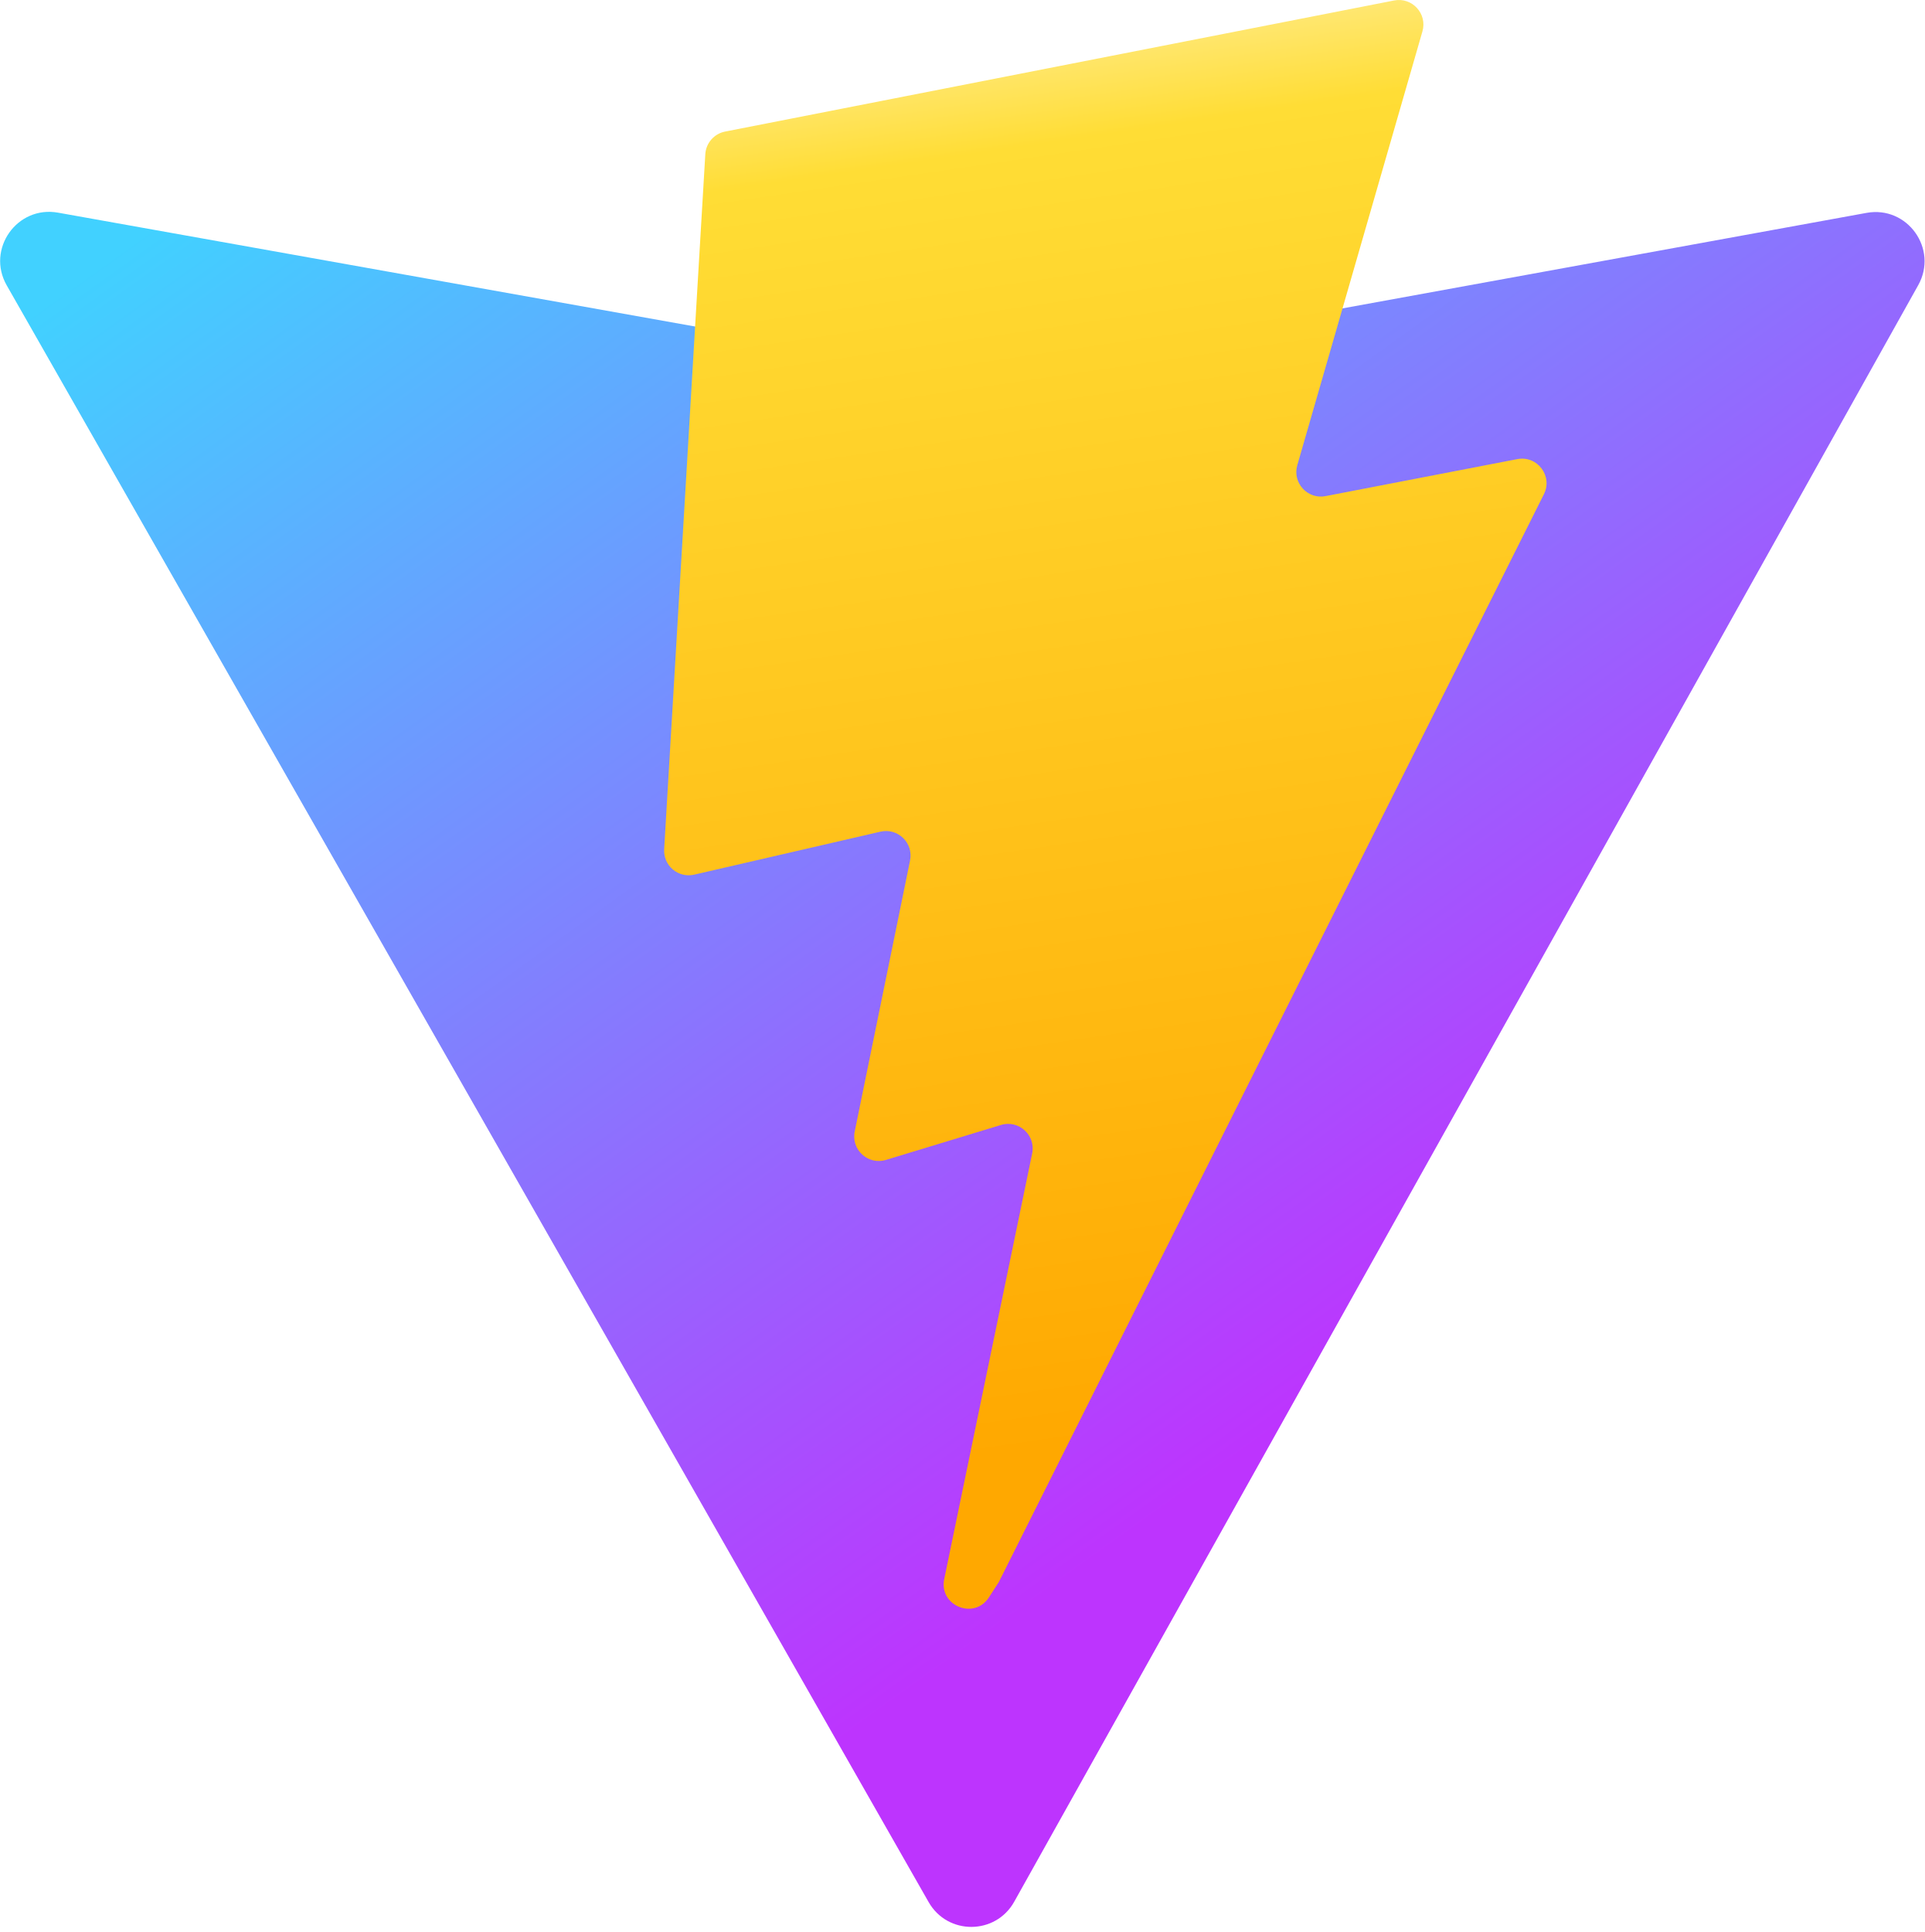
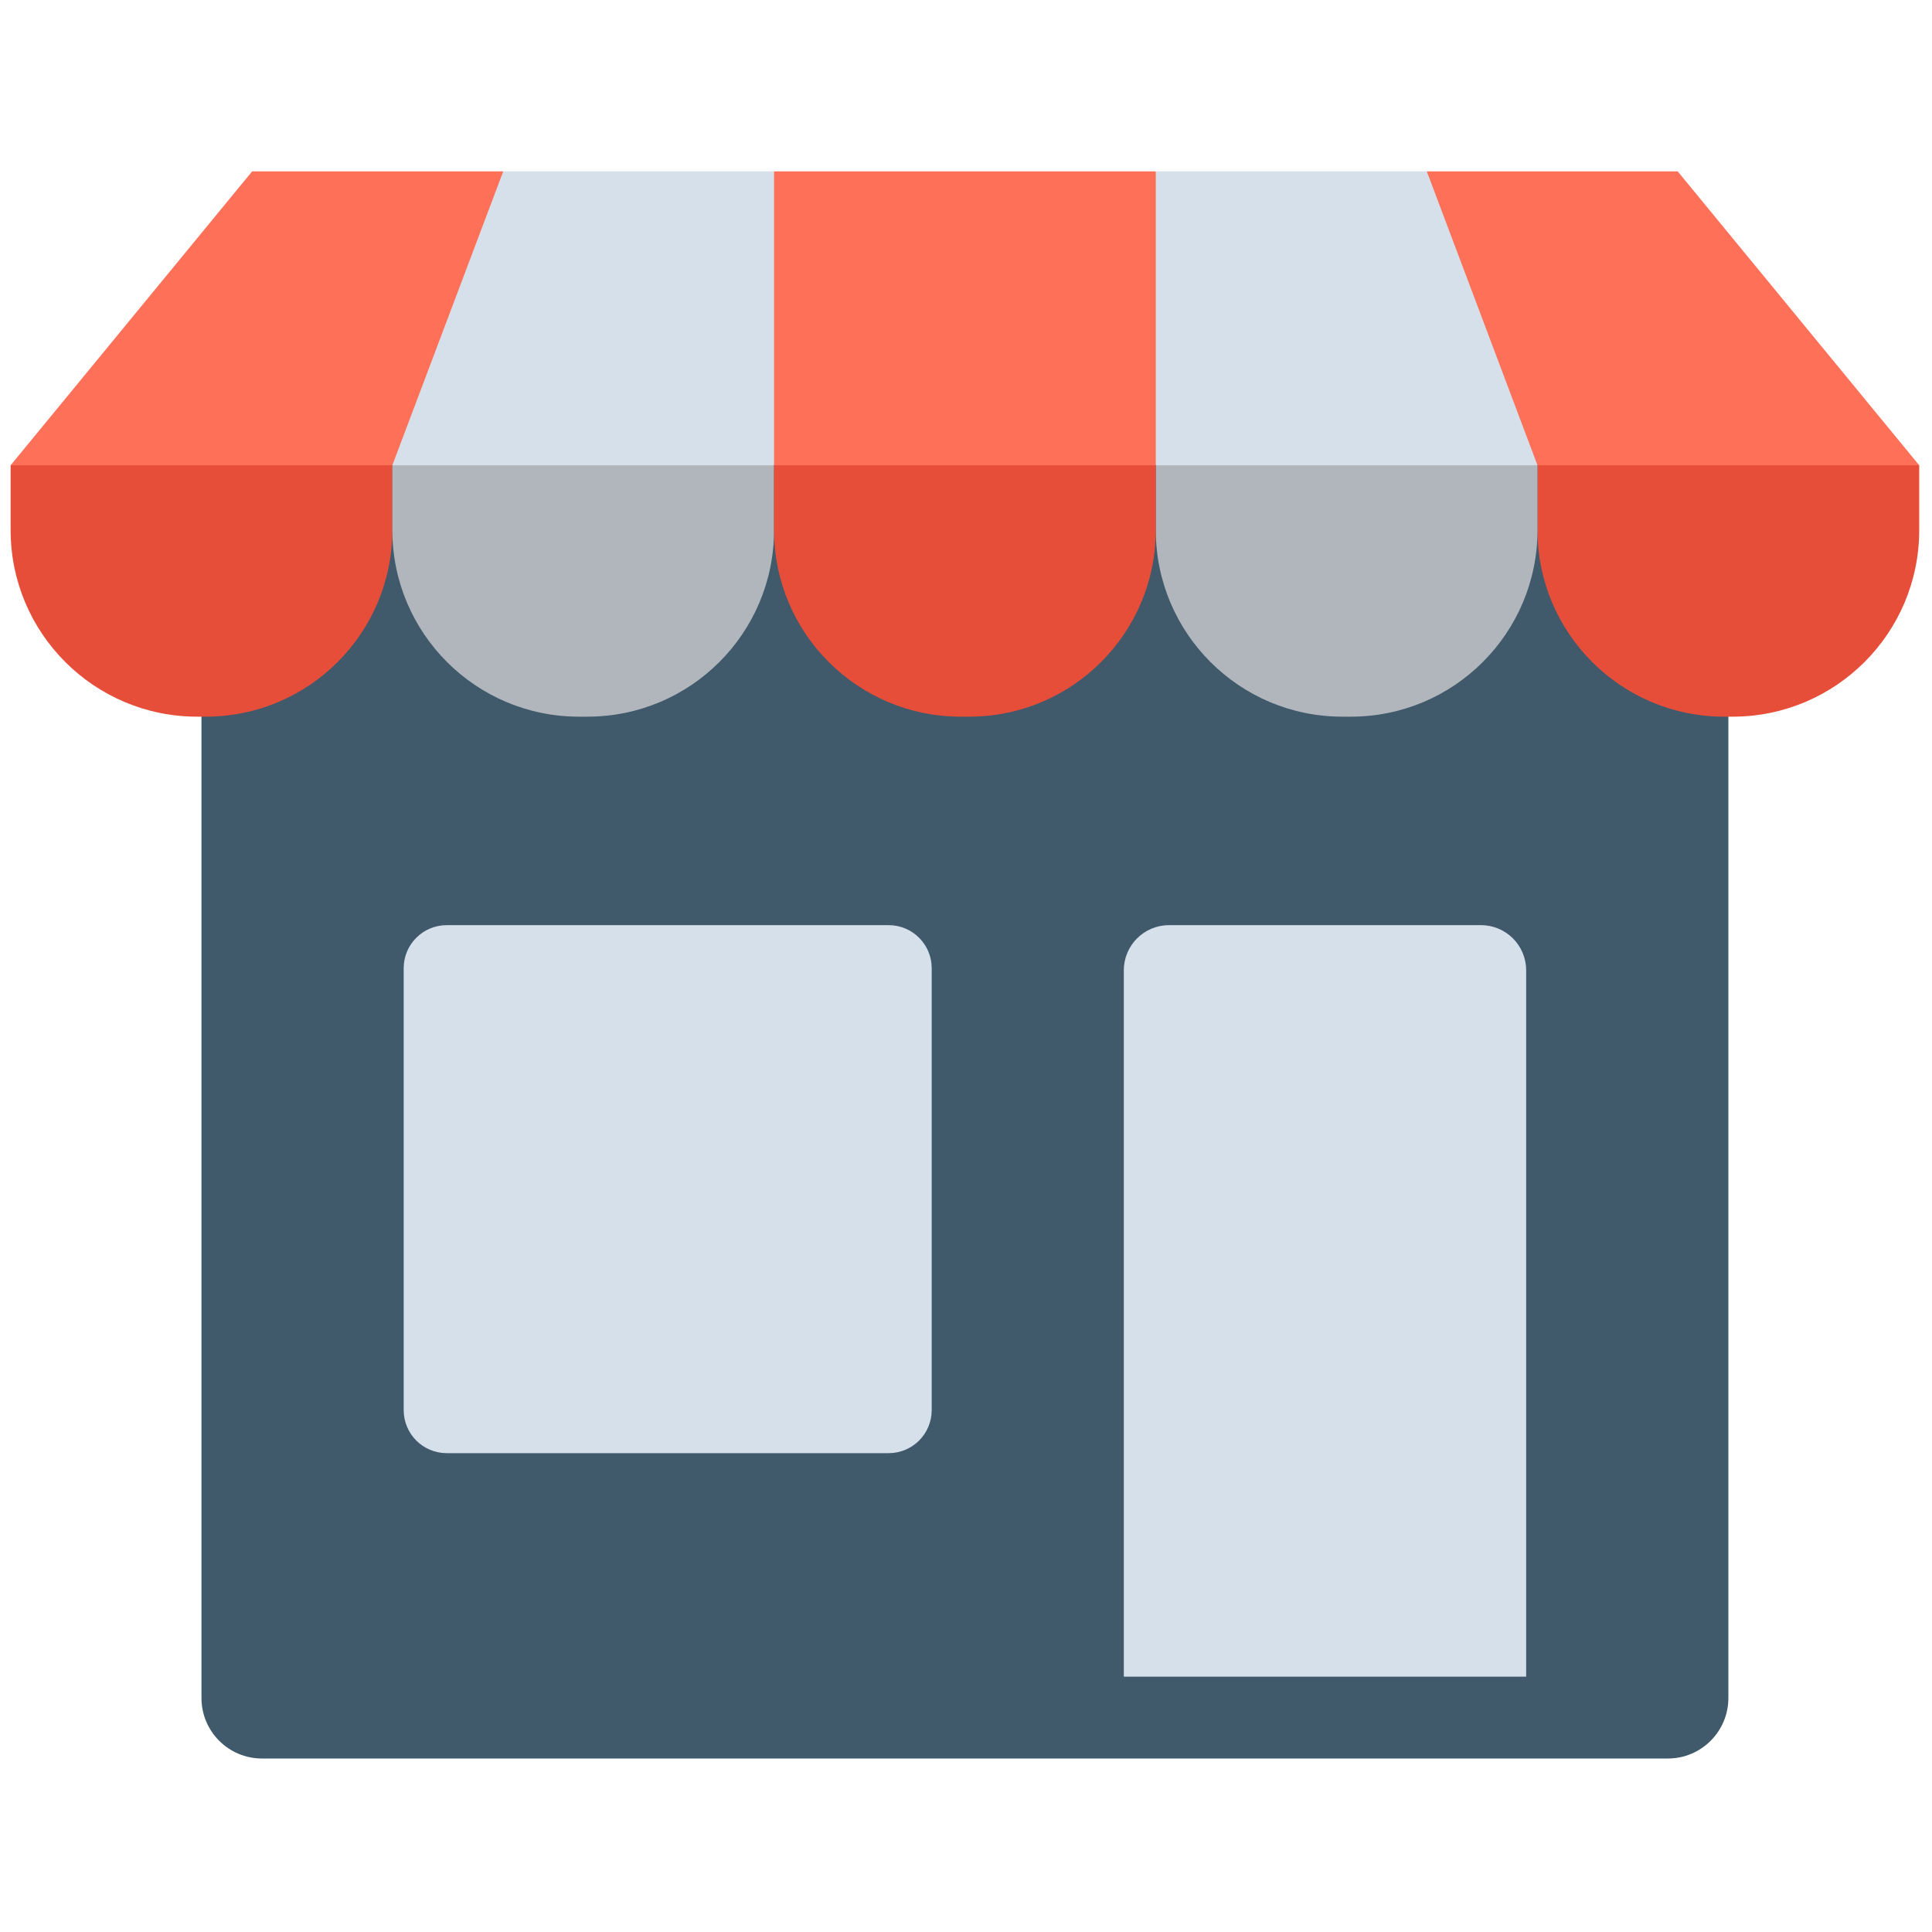
- <svg xmlns="http://www.w3.org/2000/svg" aria-hidden="true" role="img" class="iconify iconify--logos" width="31.88" height="32" preserveAspectRatio="xMidYMid meet" viewBox="0 0 256 257">
-   <defs>
-     <linearGradient id="IconifyId1813088fe1fbc01fb466" x1="-.828%" x2="57.636%" y1="7.652%" y2="78.411%">
-       <stop offset="0%" stop-color="#41D1FF" />
-       <stop offset="100%" stop-color="#BD34FE" />
-     </linearGradient>
-     <linearGradient id="IconifyId1813088fe1fbc01fb467" x1="43.376%" x2="50.316%" y1="2.242%" y2="89.03%">
-       <stop offset="0%" stop-color="#FFEA83" />
-       <stop offset="8.333%" stop-color="#FFDD35" />
-       <stop offset="100%" stop-color="#FFA800" />
-     </linearGradient>
-   </defs>
-   <path fill="url(#IconifyId1813088fe1fbc01fb466)" d="M255.153 37.938L134.897 252.976c-2.483 4.44-8.862 4.466-11.382.048L.875 37.958c-2.746-4.814 1.371-10.646 6.827-9.67l120.385 21.517a6.537 6.537 0 0 0 2.322-.004l117.867-21.483c5.438-.991 9.574 4.796 6.877 9.62Z" />
-   <path fill="url(#IconifyId1813088fe1fbc01fb467)" d="M185.432.063L96.44 17.501a3.268 3.268 0 0 0-2.634 3.014l-5.474 92.456a3.268 3.268 0 0 0 3.997 3.378l24.777-5.718c2.318-.535 4.413 1.507 3.936 3.838l-7.361 36.047c-.495 2.426 1.782 4.5 4.151 3.78l15.304-4.649c2.372-.72 4.652 1.36 4.15 3.788l-11.698 56.621c-.732 3.542 3.979 5.473 5.943 2.437l1.313-2.028l72.516-144.72c1.215-2.423-.88-5.186-3.54-4.672l-25.505 4.922c-2.396.462-4.435-1.77-3.759-4.114l16.646-57.705c.677-2.35-1.37-4.583-3.769-4.113Z" />
+ <svg xmlns="http://www.w3.org/2000/svg" version="1.1" width="256" height="256" viewBox="0 0 256 256" xml:space="preserve">
+   <g style="stroke: none; stroke-width: 0; stroke-dasharray: none; stroke-linecap: butt; stroke-linejoin: miter; stroke-miterlimit: 10; fill: none; fill-rule: nonzero; opacity: 1;" transform="translate(1.406593 1.406593) scale(2.81 2.81)">
+     <path d="M 9 33.294 l 0 46.274 c 0 1.576 1.278 2.854 2.854 2.854 h 66.293 c 1.576 0 2.854 -1.278 2.854 -2.854 l 0 -46.274 l 0 -13.301 c 0 -1.576 -1.278 -2.854 -2.854 -2.854 H 11.854 C 10.278 17.14 9 18.417 9 19.993 L 9 33.294 z" style="stroke: none; stroke-width: 1; stroke-dasharray: none; stroke-linecap: butt; stroke-linejoin: miter; stroke-miterlimit: 10; fill: rgb(64,89,107); fill-rule: nonzero; opacity: 1;" transform=" matrix(1 0 0 1 0 0) " stroke-linecap="round" />
+     <path d="M 69.335 43.125 H 54.623 c -1.176 0 -2.13 0.954 -2.13 2.13 v 33.307 h 18.972 V 45.255 C 71.465 44.079 70.511 43.125 69.335 43.125 z" style="stroke: none; stroke-width: 1; stroke-dasharray: none; stroke-linecap: butt; stroke-linejoin: miter; stroke-miterlimit: 10; fill: rgb(214,224,235); fill-rule: nonzero; opacity: 1;" transform=" matrix(1 0 0 1 0 0) " stroke-linecap="round" />
+     <path d="M 41.403 68.023 H 20.565 c -1.121 0 -2.03 -0.909 -2.03 -2.03 V 45.155 c 0 -1.121 0.909 -2.03 2.03 -2.03 h 20.839 c 1.121 0 2.03 0.909 2.03 2.03 v 20.839 C 43.433 67.115 42.524 68.023 41.403 68.023 z" style="stroke: none; stroke-width: 1; stroke-dasharray: none; stroke-linecap: butt; stroke-linejoin: miter; stroke-miterlimit: 10; fill: rgb(214,224,235); fill-rule: nonzero; opacity: 1;" transform=" matrix(1 0 0 1 0 0) " stroke-linecap="round" />
+     <path d="M 9.2 33.294 H 8.8 c -4.86 0 -8.8 -3.94 -8.8 -8.8 l 0 -3.054 c 5.481 -1.841 11.432 -2.016 18 0 v 3.054 C 18 29.354 14.06 33.294 9.2 33.294 z" style="stroke: none; stroke-width: 1; stroke-dasharray: none; stroke-linecap: butt; stroke-linejoin: miter; stroke-miterlimit: 10; fill: rgb(231,78,58); fill-rule: nonzero; opacity: 1;" transform=" matrix(1 0 0 1 0 0) " stroke-linecap="round" />
+     <path d="M 27.2 33.294 h -0.4 c -4.86 0 -8.8 -3.94 -8.8 -8.8 V 21.44 c 6.388 -1.301 12.427 -1.433 18 0 v 3.054 C 36 29.354 32.06 33.294 27.2 33.294 z" style="stroke: none; stroke-width: 1; stroke-dasharray: none; stroke-linecap: butt; stroke-linejoin: miter; stroke-miterlimit: 10; fill: rgb(176,182,188); fill-rule: nonzero; opacity: 1;" transform=" matrix(1 0 0 1 0 0) " stroke-linecap="round" />
+     <path d="M 80.8 33.294 h 0.4 c 4.86 0 8.8 -3.94 8.8 -8.8 V 21.44 c -5.589 -1.483 -11.652 -1.253 -18 0 v 3.054 C 72 29.354 75.94 33.294 80.8 33.294 z" style="stroke: none; stroke-width: 1; stroke-dasharray: none; stroke-linecap: butt; stroke-linejoin: miter; stroke-miterlimit: 10; fill: rgb(231,78,58); fill-rule: nonzero; opacity: 1;" transform=" matrix(1 0 0 1 0 0) " stroke-linecap="round" />
+     <path d="M 62.8 33.294 h 0.4 c 4.86 0 8.8 -3.94 8.8 -8.8 V 21.44 c -6 -2.558 -12 -2.558 -18 0 v 3.054 C 54 29.354 57.94 33.294 62.8 33.294 z" style="stroke: none; stroke-width: 1; stroke-dasharray: none; stroke-linecap: butt; stroke-linejoin: miter; stroke-miterlimit: 10; fill: rgb(176,182,188); fill-rule: nonzero; opacity: 1;" transform=" matrix(1 0 0 1 0 0) " stroke-linecap="round" />
+     <path d="M 36 21.44 c 0.929 -3.982 0.861 -8.649 0 -13.861 H 23.225 c -3.432 4.62 -5.173 9.241 -5.225 13.861 H 36 z" style="stroke: none; stroke-width: 1; stroke-dasharray: none; stroke-linecap: butt; stroke-linejoin: miter; stroke-miterlimit: 10; fill: rgb(214,224,235); fill-rule: nonzero; opacity: 1;" transform=" matrix(1 0 0 1 0 0) " stroke-linecap="round" />
+     <polygon points="0,21.44 11.39,7.58 23.23,7.58 18,21.44 " style="stroke: none; stroke-width: 1; stroke-dasharray: none; stroke-linecap: butt; stroke-linejoin: miter; stroke-miterlimit: 10; fill: rgb(255,112,88); fill-rule: nonzero; opacity: 1;" transform="  matrix(1 0 0 1 0 0) " />
+     <path d="M 54 21.44 c -2.167 -4.489 -1.851 -9.128 0 -13.861 h 12.775 c 4.264 5.189 6.219 9.858 5.225 13.861 H 54 z" style="stroke: none; stroke-width: 1; stroke-dasharray: none; stroke-linecap: butt; stroke-linejoin: miter; stroke-miterlimit: 10; fill: rgb(214,224,235); fill-rule: nonzero; opacity: 1;" transform=" matrix(1 0 0 1 0 0) " stroke-linecap="round" />
+     <polygon points="90,21.44 78.61,7.58 66.78,7.58 72,21.44 " style="stroke: none; stroke-width: 1; stroke-dasharray: none; stroke-linecap: butt; stroke-linejoin: miter; stroke-miterlimit: 10; fill: rgb(255,112,88); fill-rule: nonzero; opacity: 1;" transform="  matrix(1 0 0 1 0 0) " />
+     <path d="M 45.2 33.294 h -0.4 c -4.86 0 -8.8 -3.94 -8.8 -8.8 V 21.44 c 6 -2.558 12 -2.558 18 0 v 3.054 C 54 29.354 50.06 33.294 45.2 33.294 z" style="stroke: none; stroke-width: 1; stroke-dasharray: none; stroke-linecap: butt; stroke-linejoin: miter; stroke-miterlimit: 10; fill: rgb(231,78,58); fill-rule: nonzero; opacity: 1;" transform=" matrix(1 0 0 1 0 0) " stroke-linecap="round" />
+     <polygon points="36,7.58 46.77,7.58 54,7.58 54,21.44 36,21.44 " style="stroke: none; stroke-width: 1; stroke-dasharray: none; stroke-linecap: butt; stroke-linejoin: miter; stroke-miterlimit: 10; fill: rgb(255,112,88); fill-rule: nonzero; opacity: 1;" transform="  matrix(1 0 0 1 0 0) " />
+   </g>
</svg>
